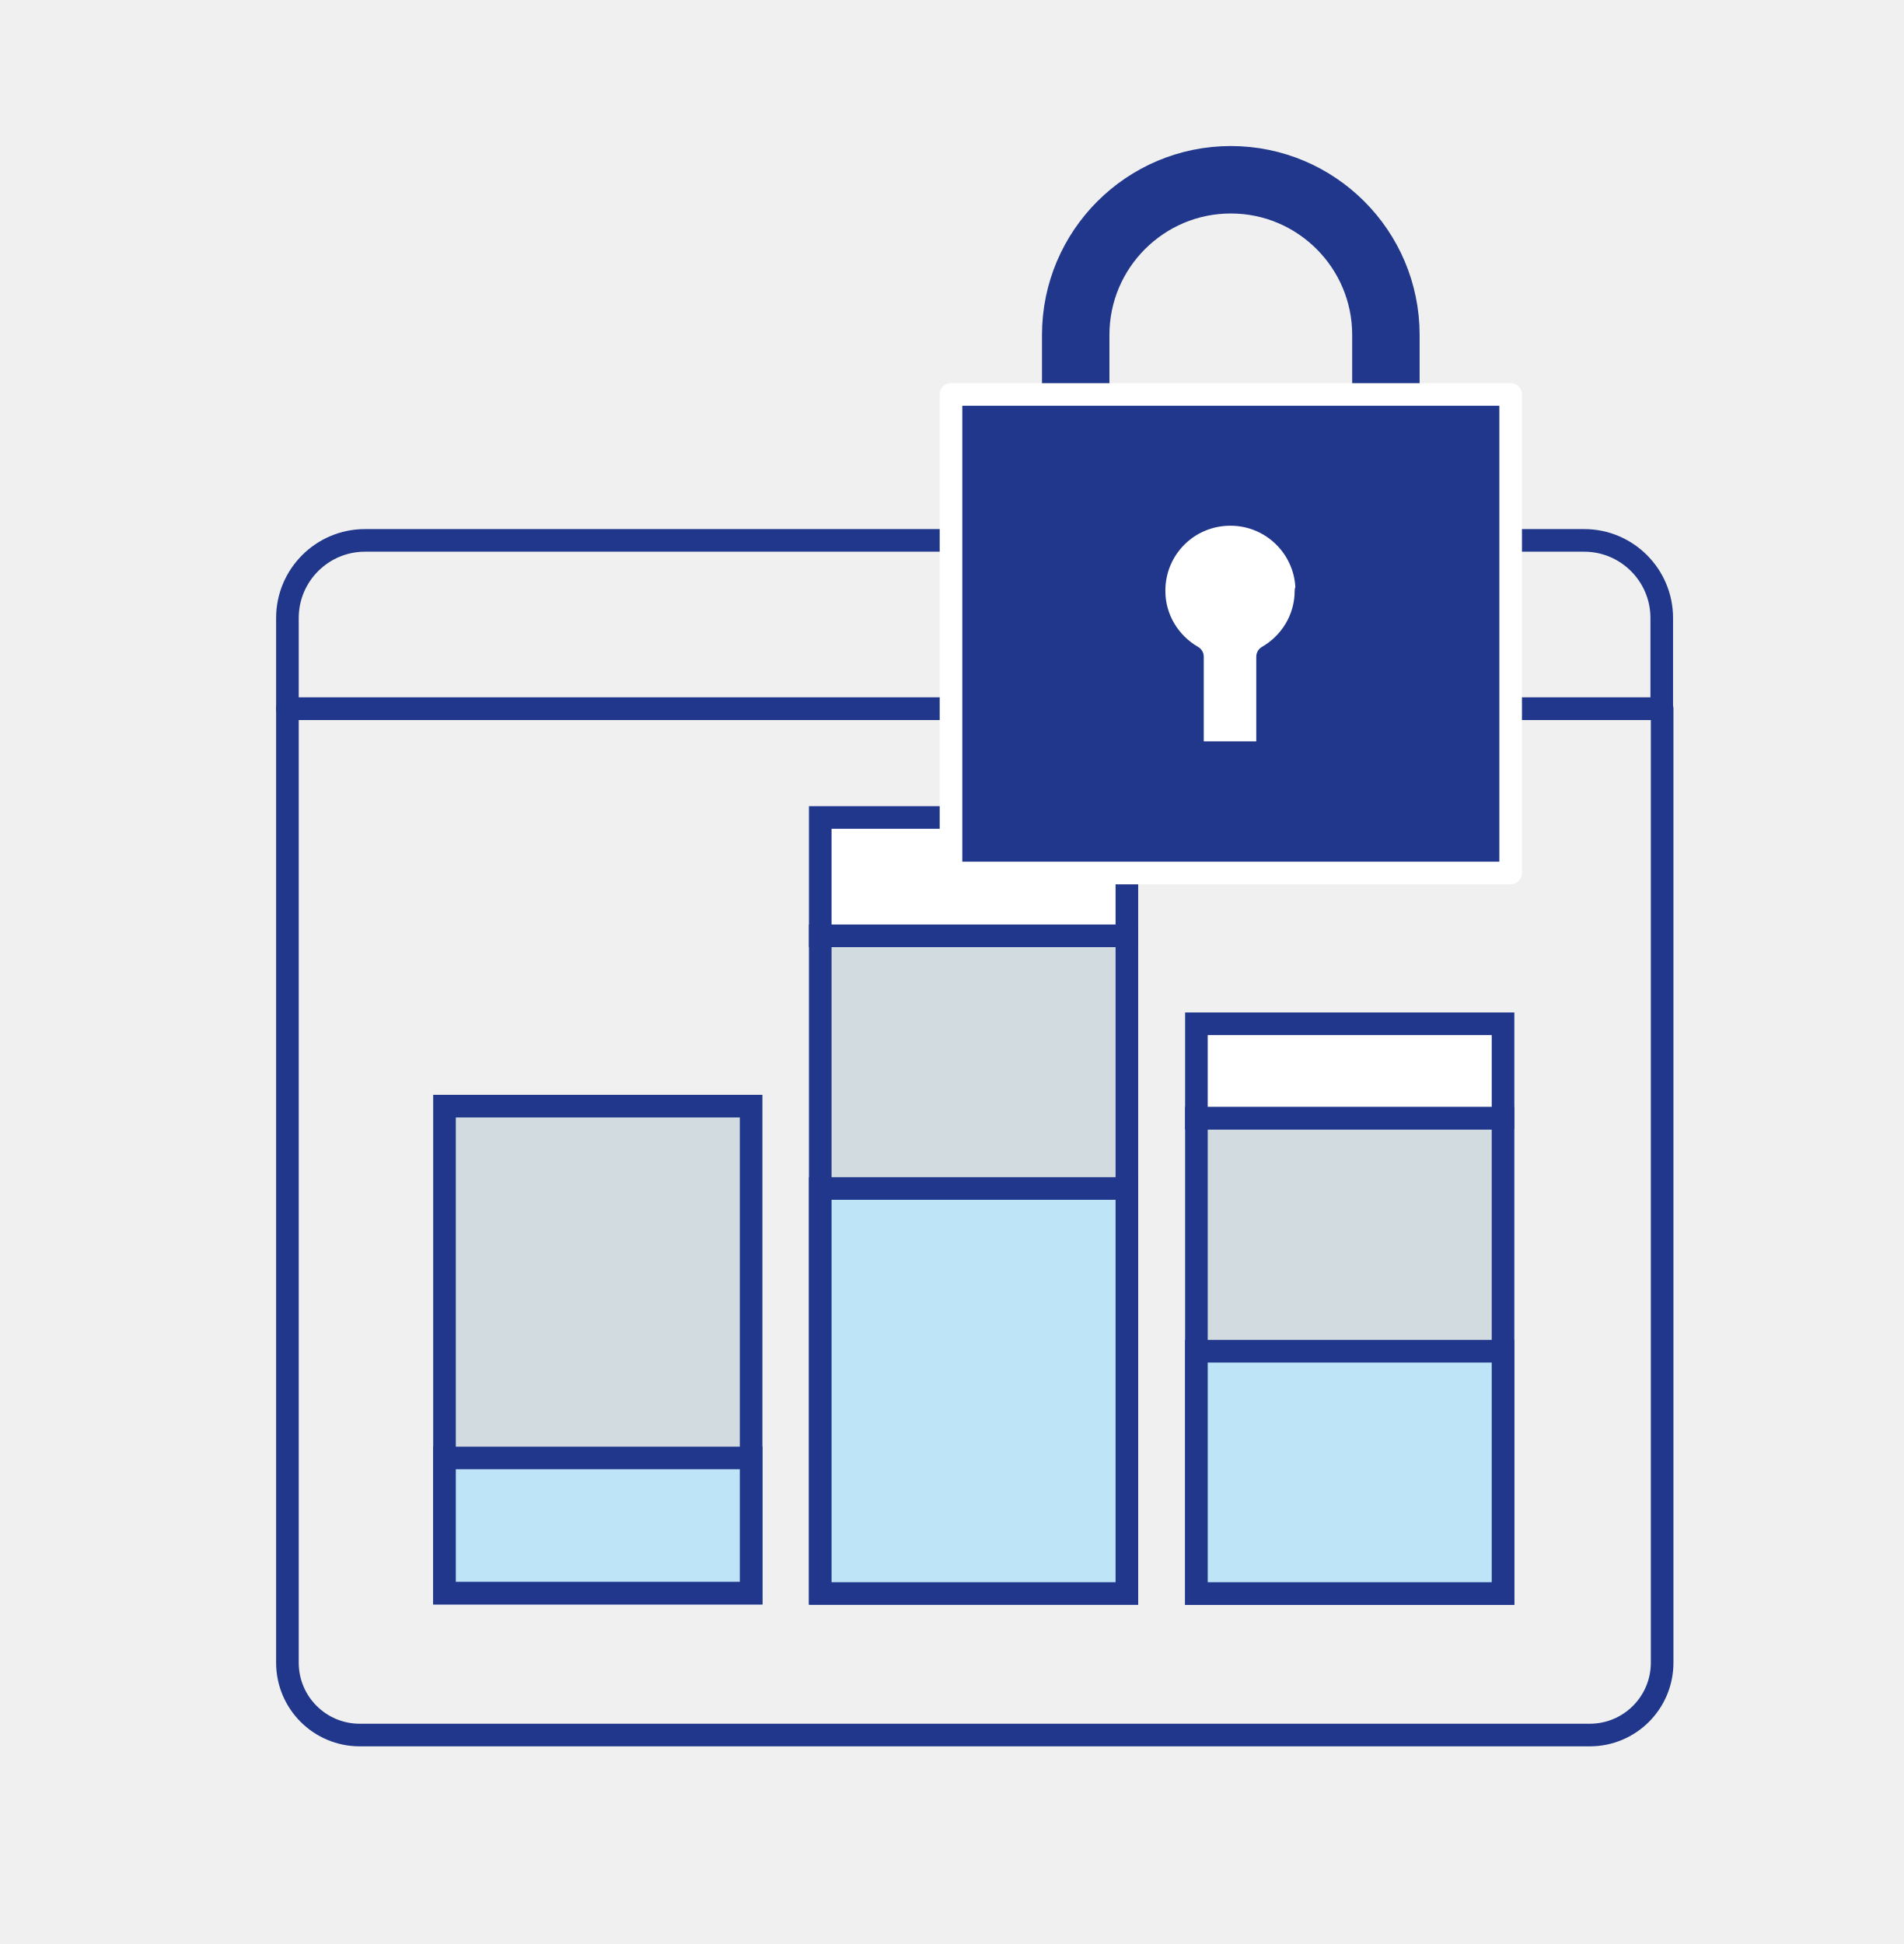
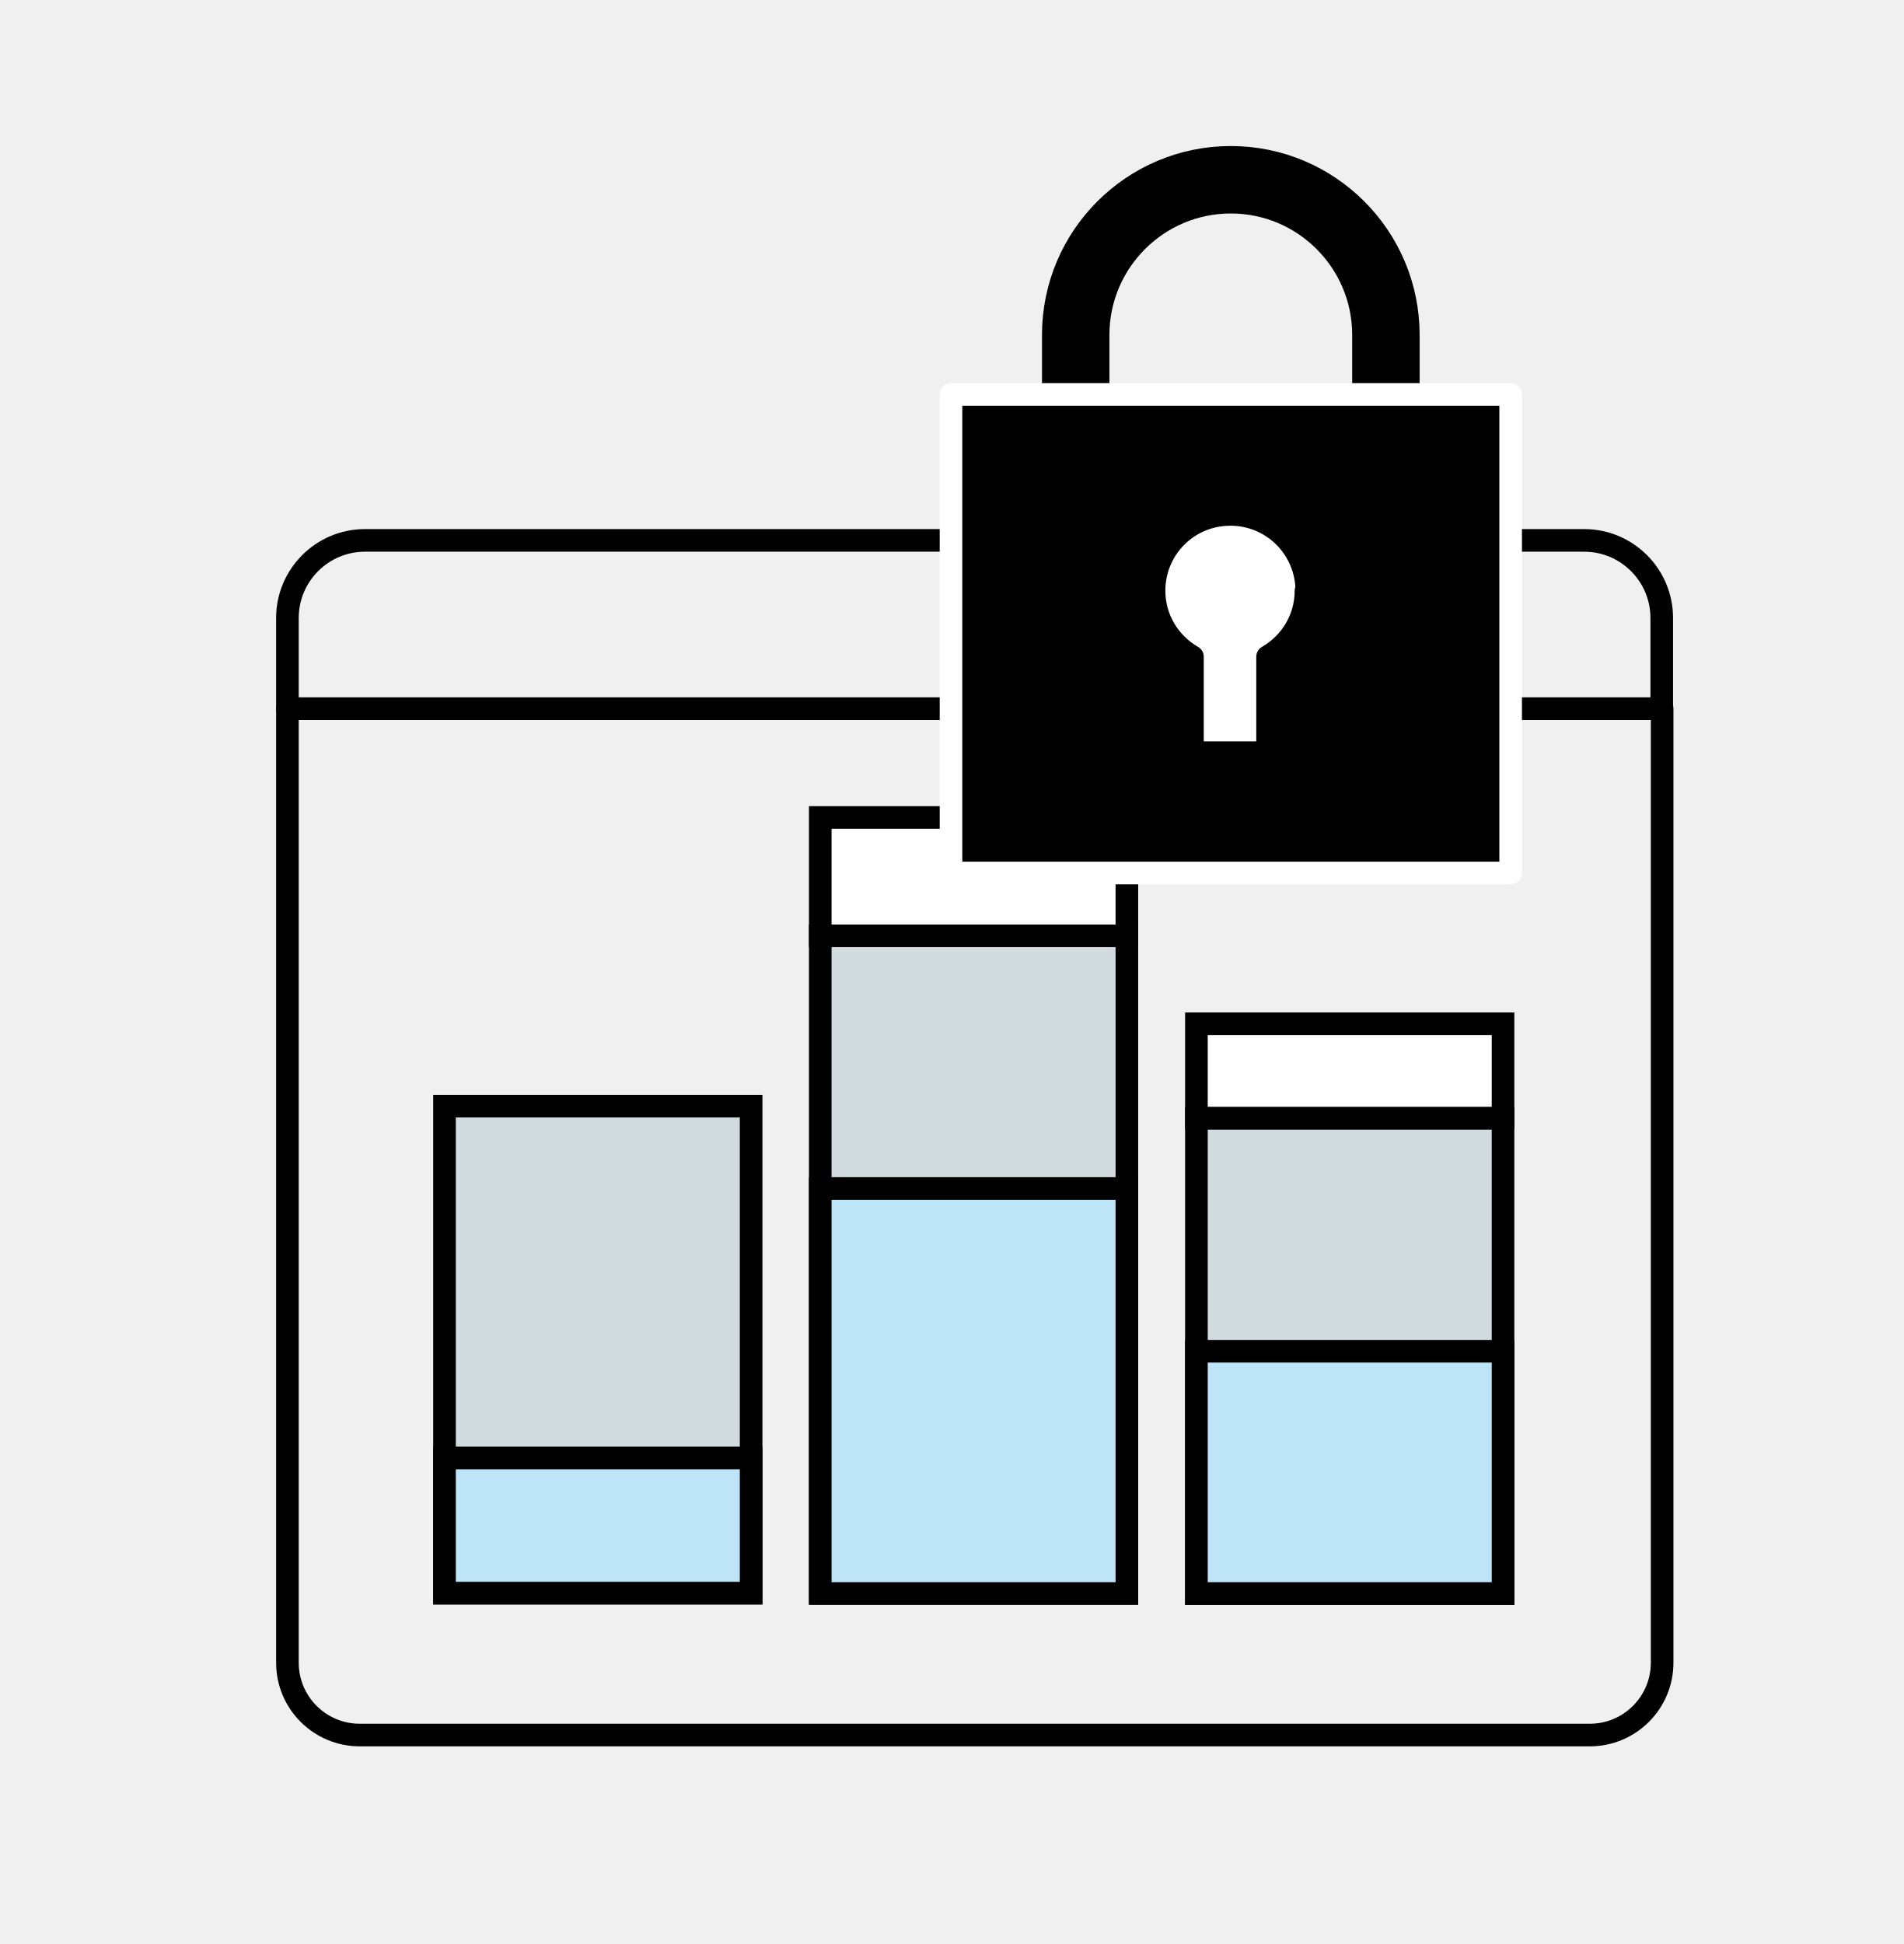
<svg xmlns="http://www.w3.org/2000/svg" width="48" height="49" viewBox="0 0 48 49" fill="none">
-   <path d="M7.246 17.864H41.903V41.909C41.903 42.917 41.087 43.733 40.079 43.733H9.07C8.062 43.733 7.246 42.917 7.246 41.909V17.864Z" stroke="#20378B" stroke-width="0.57" stroke-linecap="round" stroke-linejoin="round" />
-   <path d="M9.201 13.621H39.938C41.016 13.621 41.893 14.498 41.893 15.576V17.864H7.246V15.576C7.246 14.498 8.123 13.621 9.201 13.621Z" stroke="#20378B" stroke-width="0.57" stroke-linecap="round" stroke-linejoin="round" />
-   <path d="M18.936 27.881H11.206V40.156H18.936V27.881Z" fill="#D1DBE0" stroke="#20378B" stroke-width="0.57" />
-   <path d="M18.936 36.749H11.206V40.156H18.936V36.749Z" fill="#BEE4F8" stroke="#20378B" stroke-width="0.57" />
-   <path d="M28.409 23.588H20.679V40.156H28.409V23.588Z" fill="#D1DBE0" stroke="#20378B" stroke-width="0.57" />
-   <path d="M28.409 20.605H20.679V23.588H28.409V20.605Z" fill="white" stroke="#20378B" stroke-width="0.57" />
-   <path d="M28.409 29.957H20.679V40.166H28.409V29.957Z" fill="#BEE4F8" stroke="#20378B" stroke-width="0.57" />
-   <path d="M37.892 28.184H30.162V40.166H37.892V28.184Z" fill="#D1DBE0" stroke="#20378B" stroke-width="0.57" />
-   <path d="M37.892 25.805H30.162V28.183H37.892V25.805Z" fill="white" stroke="#20378B" stroke-width="0.57" />
-   <path d="M37.892 34.059H30.162V40.166H37.892V34.059Z" fill="#BEE4F8" stroke="#20378B" stroke-width="0.57" />
-   <path d="M34.939 12.351H27.119V8.441C27.119 6.284 28.873 4.531 31.029 4.531C33.186 4.531 34.939 6.284 34.939 8.441V12.351Z" stroke="#20378B" stroke-width="1.7" stroke-linecap="round" stroke-linejoin="round" />
-   <path d="M38.084 9.942H23.975V22.005H38.084V9.942Z" fill="#20378B" stroke="white" stroke-width="0.57" stroke-linecap="round" stroke-linejoin="round" />
+   <path d="M7.246 17.864H41.903V41.909C41.903 42.917 41.087 43.733 40.079 43.733H9.07C8.062 43.733 7.246 42.917 7.246 41.909V17.864Z" stroke="currentColor" stroke-width="0.57" stroke-linecap="round" stroke-linejoin="round" />
+   <path d="M9.201 13.621H39.938C41.016 13.621 41.893 14.498 41.893 15.576V17.864H7.246V15.576C7.246 14.498 8.123 13.621 9.201 13.621Z" stroke="currentColor" stroke-width="0.57" stroke-linecap="round" stroke-linejoin="round" />
+   <path d="M18.936 27.881H11.206V40.156H18.936V27.881Z" fill="#D1DBE0" stroke="currentColor" stroke-width="0.57" />
+   <path d="M18.936 36.749H11.206V40.156H18.936V36.749Z" fill="#BEE4F8" stroke="currentColor" stroke-width="0.57" />
+   <path d="M28.409 23.588H20.679V40.156H28.409V23.588Z" fill="#D1DBE0" stroke="currentColor" stroke-width="0.57" />
+   <path d="M28.409 20.605H20.679V23.588H28.409V20.605Z" fill="white" stroke="currentColor" stroke-width="0.57" />
+   <path d="M28.409 29.957H20.679V40.166H28.409V29.957Z" fill="#BEE4F8" stroke="currentColor" stroke-width="0.57" />
+   <path d="M37.892 28.184H30.162V40.166H37.892V28.184Z" fill="#D1DBE0" stroke="currentColor" stroke-width="0.57" />
+   <path d="M37.892 25.805H30.162V28.183H37.892V25.805Z" fill="white" stroke="currentColor" stroke-width="0.57" />
+   <path d="M37.892 34.059H30.162V40.166H37.892V34.059Z" fill="#BEE4F8" stroke="currentColor" stroke-width="0.57" />
+   <path d="M34.939 12.351H27.119V8.441C27.119 6.284 28.873 4.531 31.029 4.531C33.186 4.531 34.939 6.284 34.939 8.441V12.351Z" stroke="currentColor" stroke-width="1.7" stroke-linecap="round" stroke-linejoin="round" />
+   <path d="M38.084 9.942H23.975V22.005H38.084V9.942Z" fill="currentColor" stroke="white" stroke-width="0.57" stroke-linecap="round" stroke-linejoin="round" />
  <path d="M32.944 14.891C32.944 13.832 32.087 12.966 31.019 12.966C29.951 12.966 29.094 13.822 29.094 14.891C29.094 15.606 29.487 16.221 30.062 16.553V18.972H31.956V16.553C32.531 16.221 32.924 15.606 32.924 14.891H32.944Z" fill="white" />
-   <path d="M32.944 14.891C32.944 13.832 32.087 12.966 31.019 12.966C29.951 12.966 29.094 13.822 29.094 14.891C29.094 15.606 29.487 16.221 30.062 16.553V18.972H31.956V16.553C32.531 16.221 32.924 15.606 32.924 14.891H32.944Z" stroke="#20378B" stroke-width="0.57" stroke-linecap="round" stroke-linejoin="round" />
+   <path d="M32.944 14.891C32.944 13.832 32.087 12.966 31.019 12.966C29.951 12.966 29.094 13.822 29.094 14.891C29.094 15.606 29.487 16.221 30.062 16.553V18.972H31.956V16.553C32.531 16.221 32.924 15.606 32.924 14.891H32.944Z" stroke="currentColor" stroke-width="0.57" stroke-linecap="round" stroke-linejoin="round" />
</svg>
